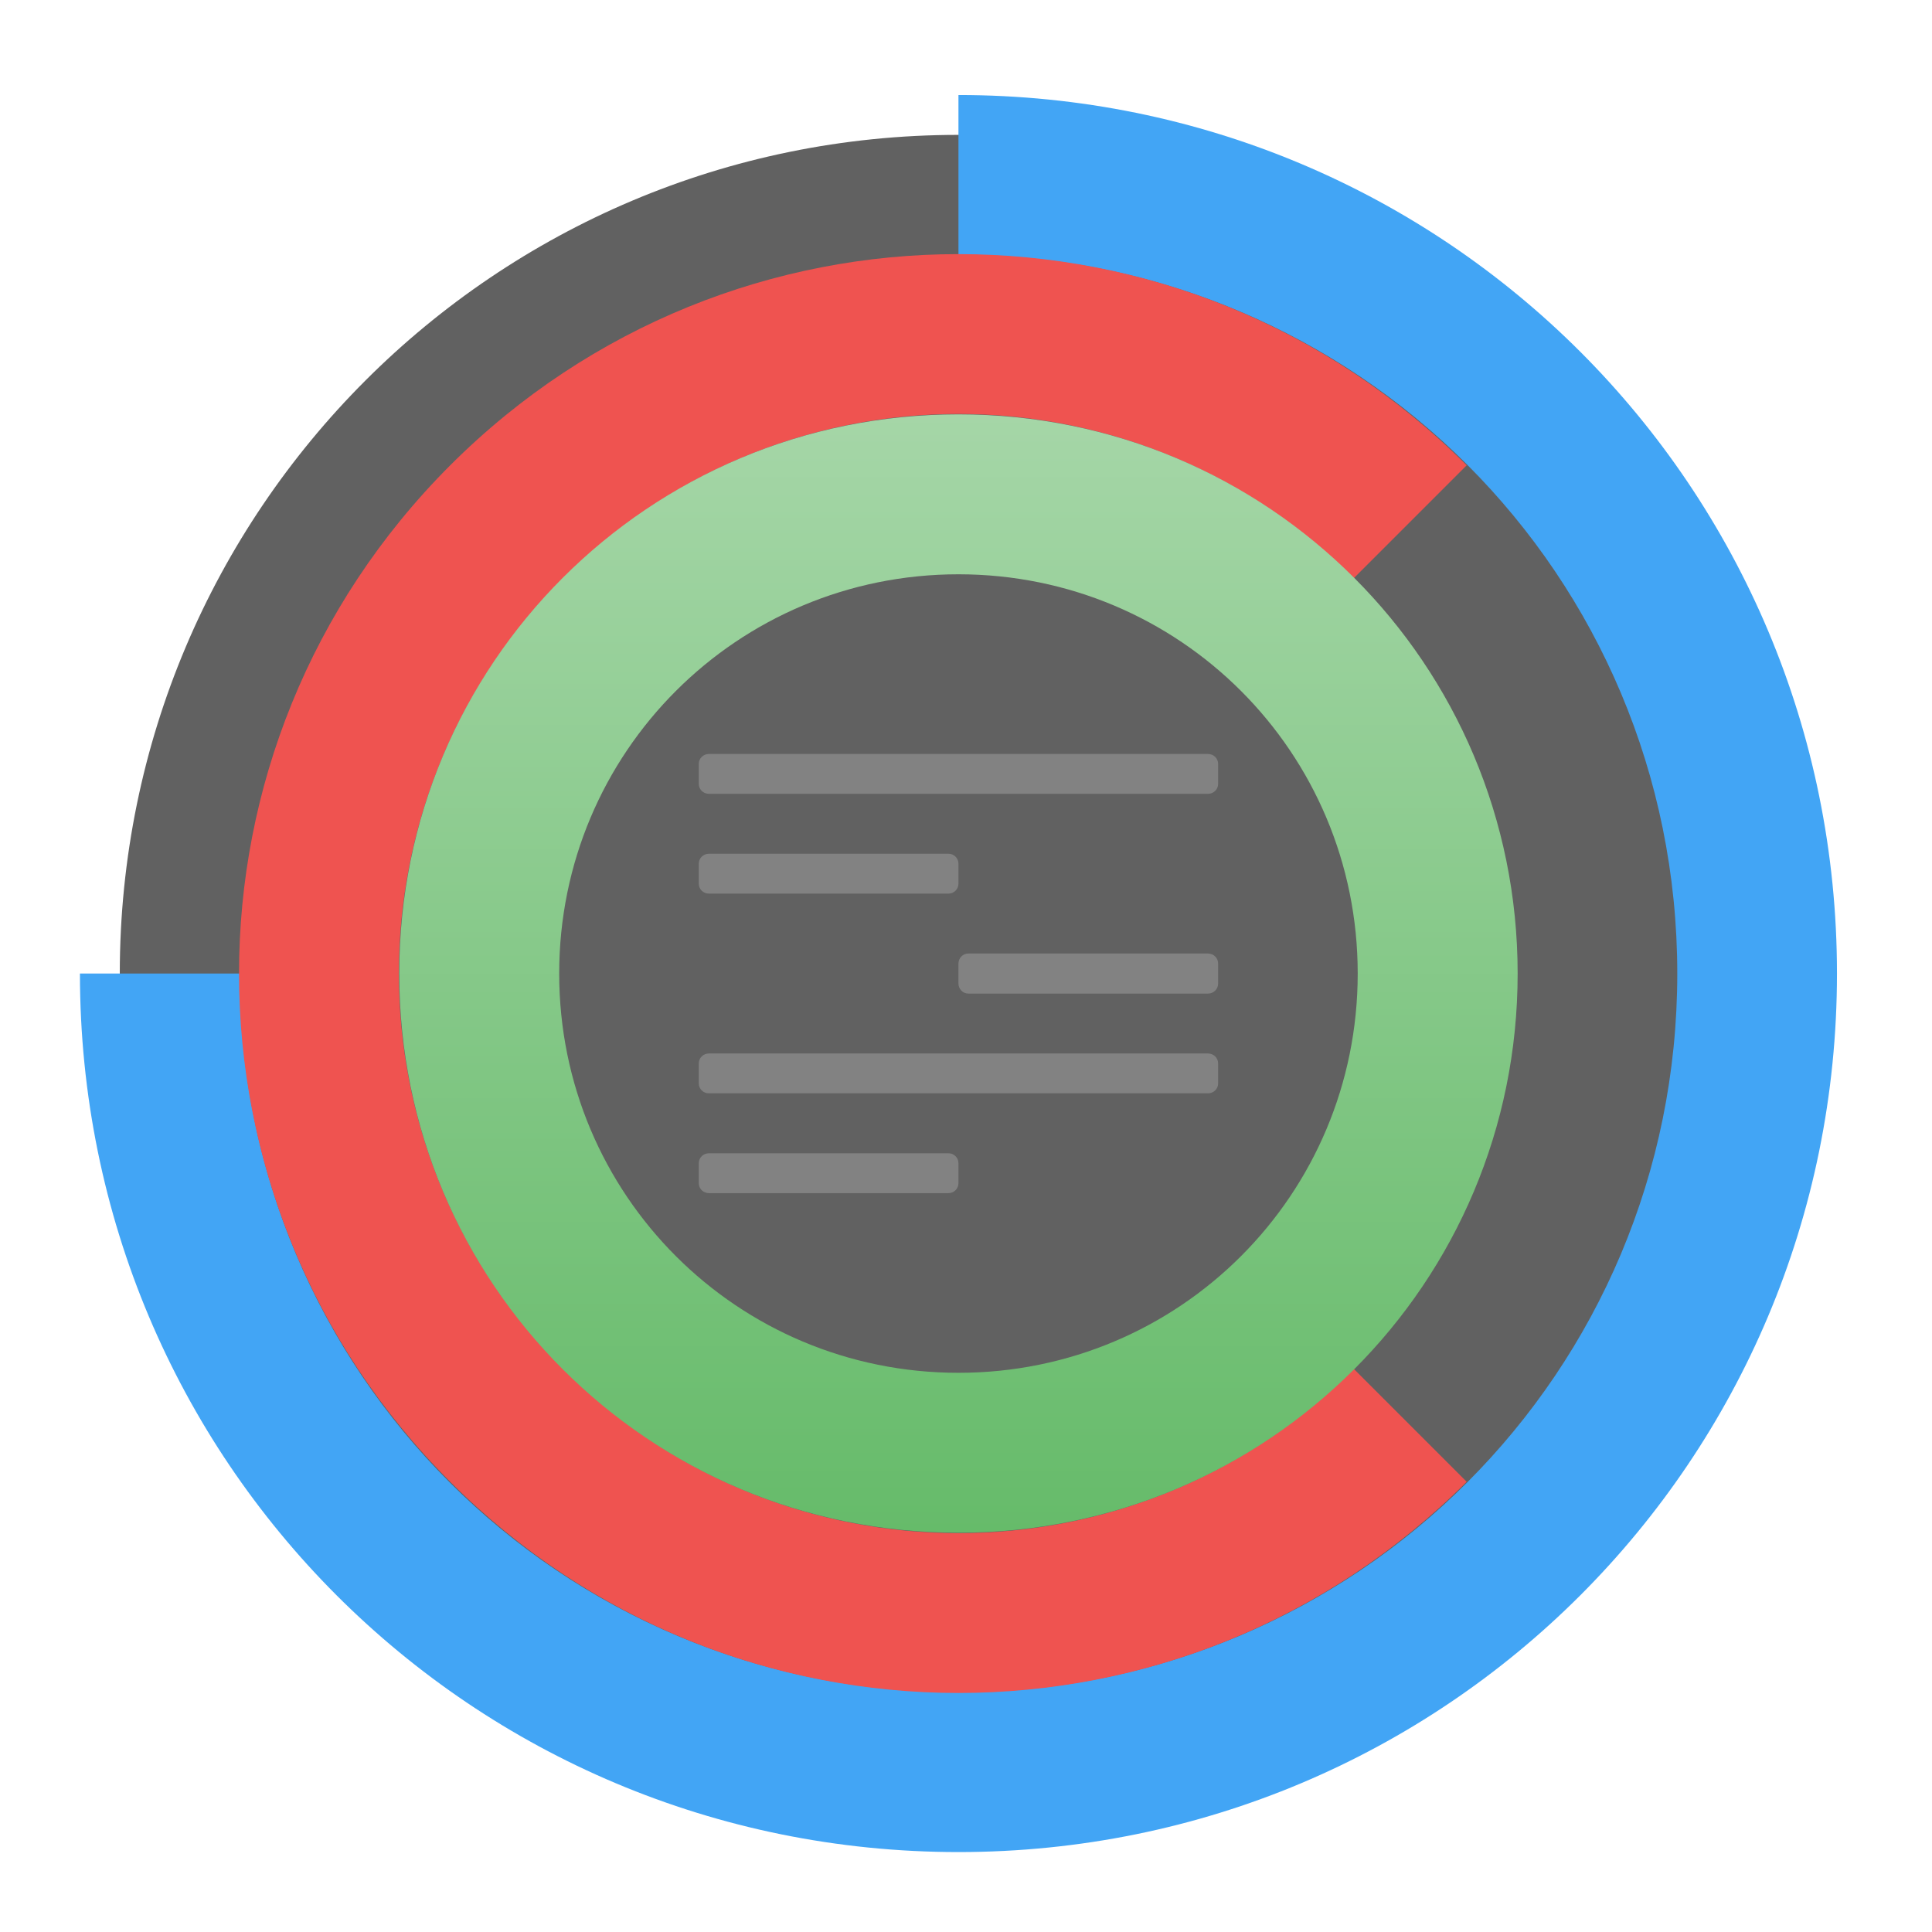
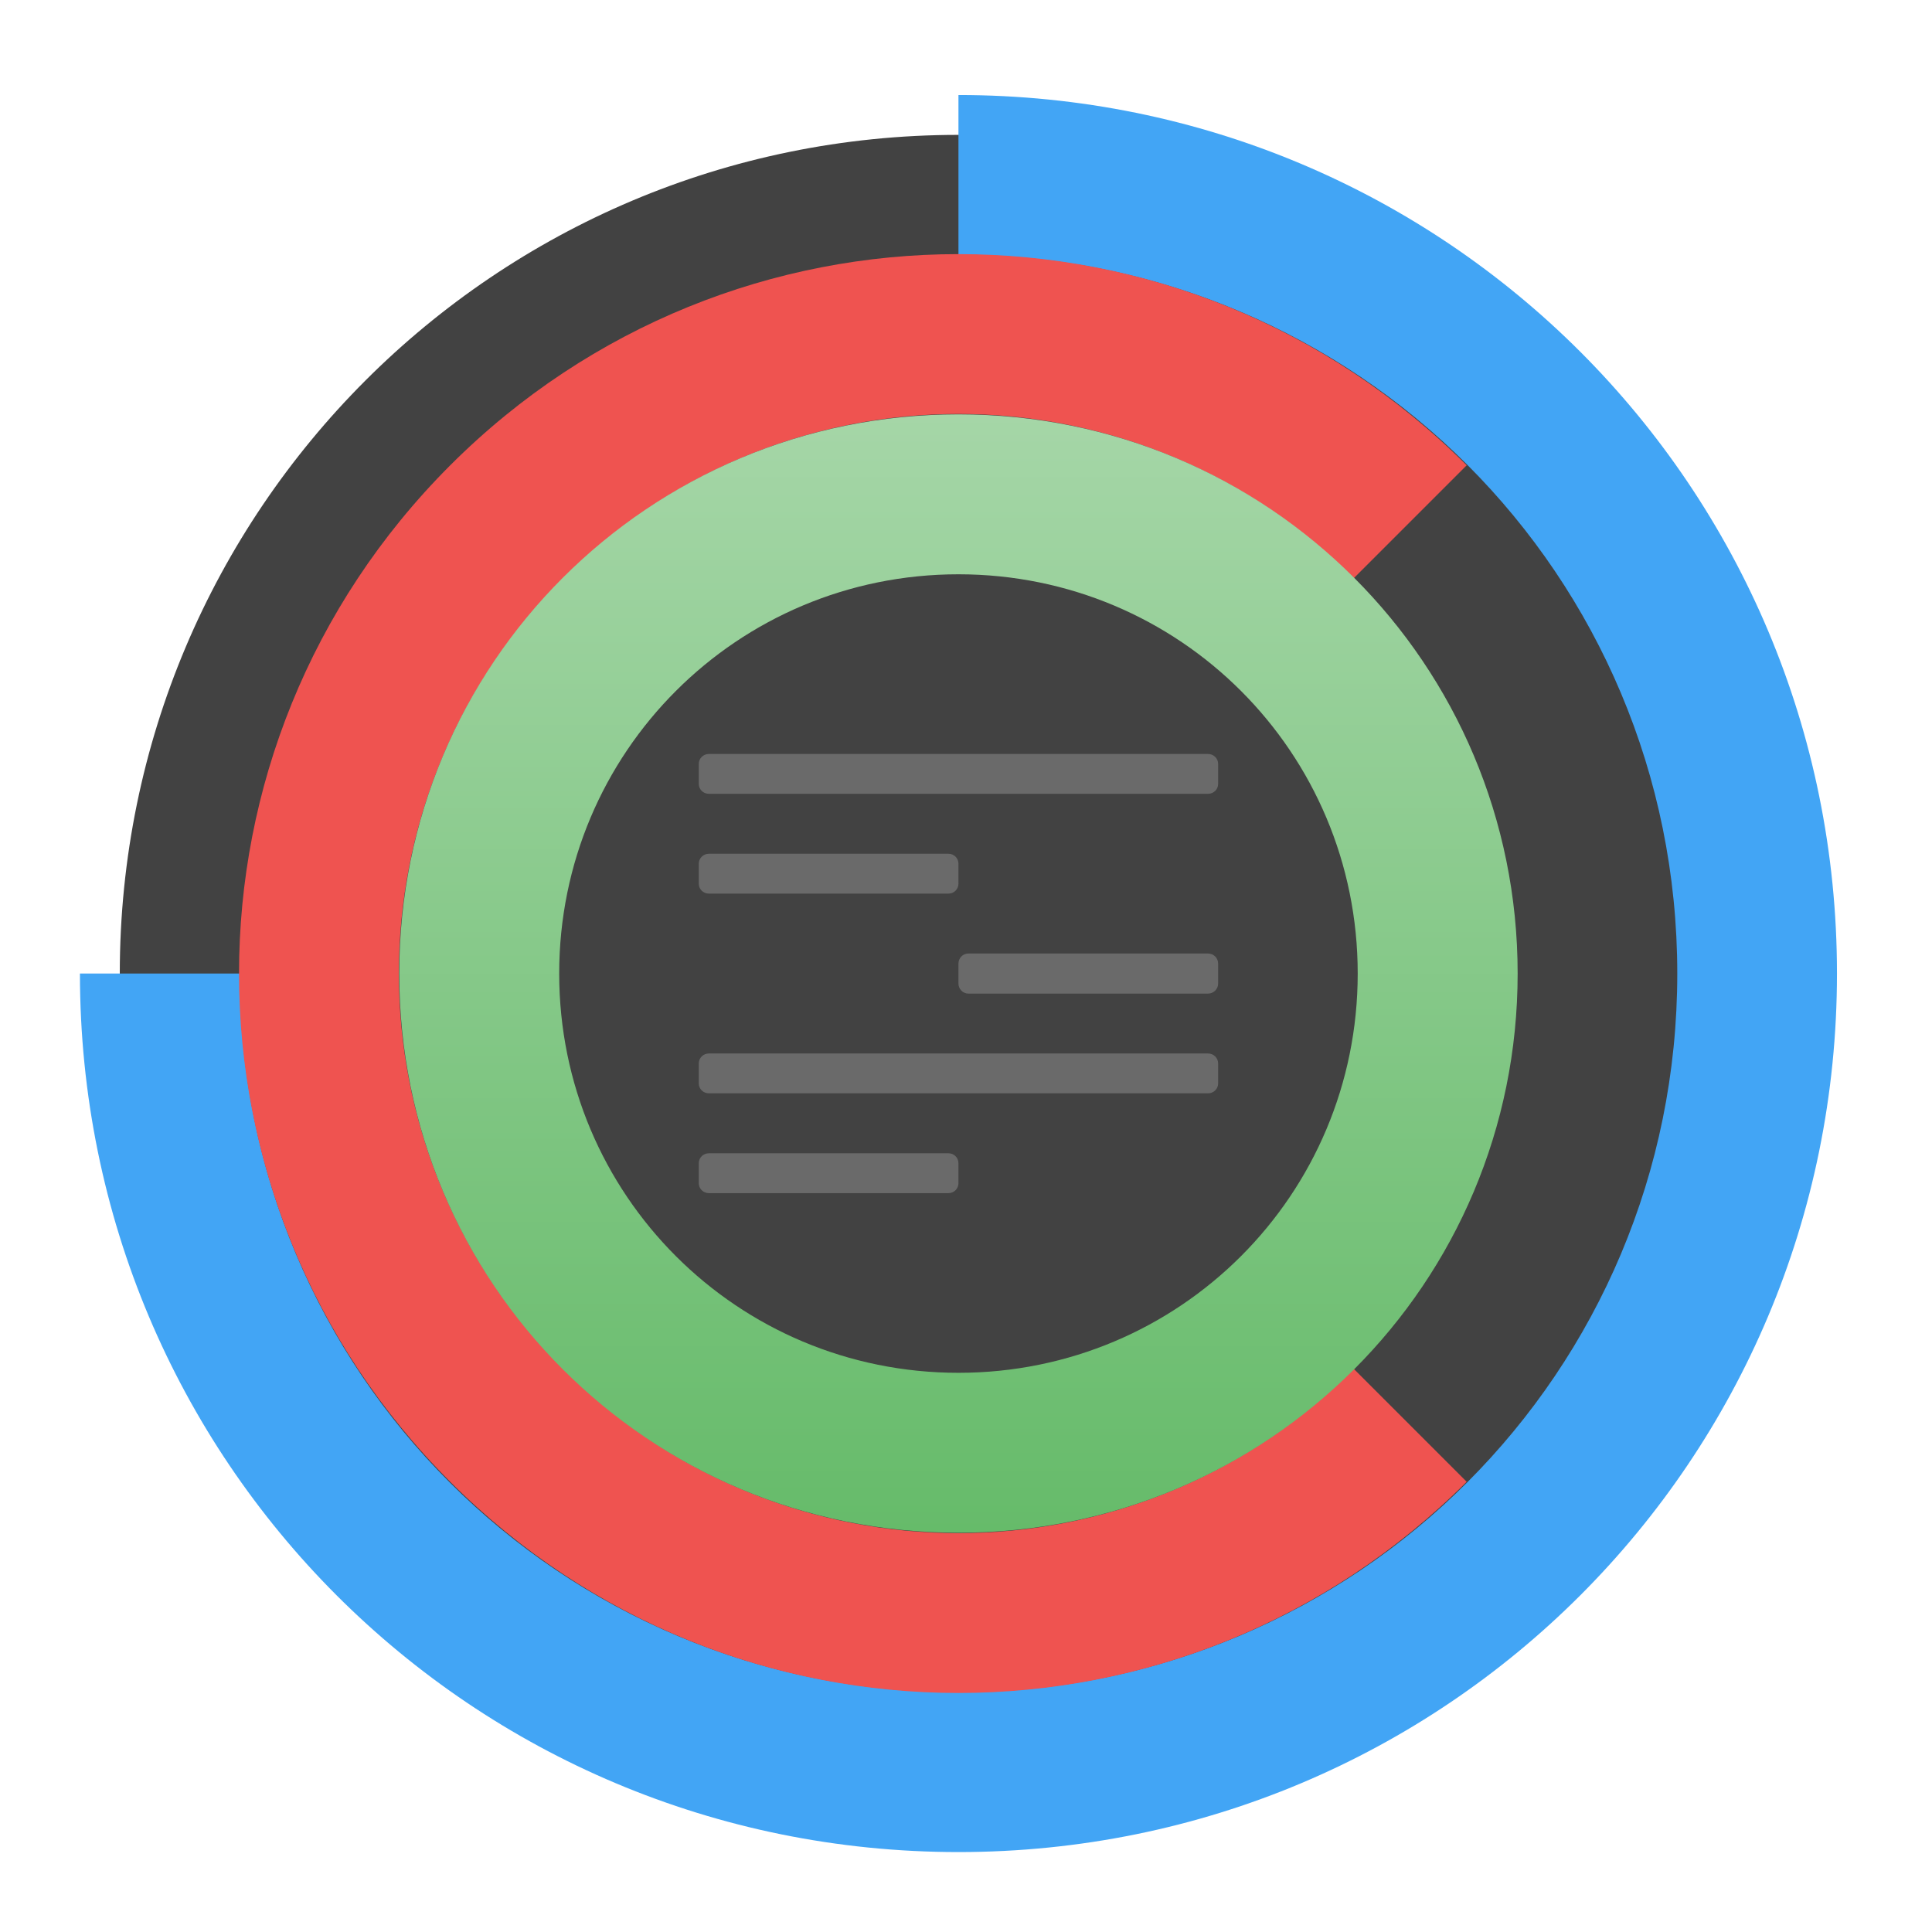
<svg xmlns="http://www.w3.org/2000/svg" width="32px" height="32px" viewBox="0 0 32 32" version="1.1">
  <defs>
    <linearGradient id="linear0" gradientUnits="userSpaceOnUse" x1="254" y1="233.5" x2="254" y2="-147.5" gradientTransform="matrix(0.0486111,0,0,0.0486111,3.527778,14.03472)">
      <stop offset="0" style="stop-color:rgb(40%,73.333%,41.569%);stop-opacity:1;" />
      <stop offset="1" style="stop-color:rgb(64.706%,83.922%,65.49%);stop-opacity:1;" />
    </linearGradient>
  </defs>
  <g id="surface1">
-     <path style=" stroke:none;fill-rule:nonzero;fill:rgb(38.039%,38.039%,38.039%);fill-opacity:1;" d="M 15.875 2.234 C 23.547 2.234 29.766 8.453 29.766 16.125 C 29.766 23.797 23.547 30.016 15.875 30.016 C 8.203 30.016 1.984 23.797 1.984 16.125 C 1.984 8.453 8.203 2.234 15.875 2.234 Z M 15.875 2.234 " />
+     <path style=" stroke:none;fill-rule:nonzero;fill:rgb(25.882%,25.882%,25.882%);fill-opacity:1;" d="M 15.875 2.234 C 23.547 2.234 29.766 8.453 29.766 16.125 C 29.766 23.797 23.547 30.016 15.875 30.016 C 8.203 30.016 1.984 23.797 1.984 16.125 C 1.984 8.453 8.203 2.234 15.875 2.234 Z M 15.875 2.234 " />
    <path style=" stroke:none;fill-rule:nonzero;fill:rgb(25.882%,64.706%,96.078%);fill-opacity:1;" d="M 15.875 1.574 L 15.875 4.219 C 22.473 4.219 27.781 9.527 27.781 16.125 C 27.781 22.723 22.473 28.031 15.875 28.031 C 9.277 28.031 3.969 22.723 3.969 16.125 L 1.324 16.125 C 1.324 24.188 7.812 30.676 15.875 30.676 C 23.938 30.676 30.426 24.188 30.426 16.125 C 30.426 8.062 23.938 1.574 15.875 1.574 Z M 15.875 1.574 " />
    <path style=" stroke:none;fill-rule:nonzero;fill:rgb(93.725%,32.549%,31.373%);fill-opacity:1;" d="M 24.293 7.707 C 19.629 3.043 12.121 3.043 7.457 7.707 C 2.793 12.371 2.793 19.879 7.457 24.543 C 12.121 29.207 19.629 29.207 24.293 24.543 L 22.422 22.672 C 18.797 26.301 12.953 26.301 9.328 22.672 C 5.699 19.047 5.699 13.203 9.328 9.578 C 12.953 5.949 18.797 5.949 22.422 9.578 Z M 24.293 7.707 " />
    <path style=" stroke:none;fill-rule:nonzero;fill:url(#linear0);" d="M 15.875 6.863 C 10.746 6.863 6.613 10.996 6.613 16.125 C 6.613 21.254 10.746 25.387 15.875 25.387 C 21.004 25.387 25.137 21.254 25.137 16.125 C 25.137 10.996 21.004 6.863 15.875 6.863 Z M 15.875 9.512 C 19.539 9.512 22.488 12.461 22.488 16.125 C 22.488 19.789 19.539 22.738 15.875 22.738 C 12.211 22.738 9.262 19.789 9.262 16.125 C 9.262 12.461 12.211 9.512 15.875 9.512 Z M 15.875 9.512 " />
    <path style=" stroke:none;fill-rule:nonzero;fill:rgb(93.333%,93.333%,93.333%);fill-opacity:0.235;" d="M 11.742 14.141 L 15.711 14.141 C 15.801 14.141 15.875 14.215 15.875 14.305 L 15.875 14.637 C 15.875 14.727 15.801 14.801 15.711 14.801 L 11.742 14.801 C 11.648 14.801 11.574 14.727 11.574 14.637 L 11.574 14.305 C 11.574 14.215 11.648 14.141 11.742 14.141 Z M 11.742 14.141 " />
    <path style=" stroke:none;fill-rule:nonzero;fill:rgb(93.333%,93.333%,93.333%);fill-opacity:0.235;" d="M 16.039 15.793 L 20.008 15.793 C 20.102 15.793 20.176 15.867 20.176 15.961 L 20.176 16.289 C 20.176 16.383 20.102 16.457 20.008 16.457 L 16.039 16.457 C 15.949 16.457 15.875 16.383 15.875 16.289 L 15.875 15.961 C 15.875 15.867 15.949 15.793 16.039 15.793 Z M 16.039 15.793 " />
    <path style=" stroke:none;fill-rule:nonzero;fill:rgb(93.333%,93.333%,93.333%);fill-opacity:0.235;" d="M 11.742 17.449 L 20.008 17.449 C 20.102 17.449 20.176 17.523 20.176 17.613 L 20.176 17.945 C 20.176 18.035 20.102 18.109 20.008 18.109 L 11.742 18.109 C 11.648 18.109 11.574 18.035 11.574 17.945 L 11.574 17.613 C 11.574 17.523 11.648 17.449 11.742 17.449 Z M 11.742 17.449 " />
    <path style=" stroke:none;fill-rule:nonzero;fill:rgb(93.333%,93.333%,93.333%);fill-opacity:0.235;" d="M 11.742 12.488 L 20.008 12.488 C 20.102 12.488 20.176 12.562 20.176 12.652 L 20.176 12.984 C 20.176 13.074 20.102 13.148 20.008 13.148 L 11.742 13.148 C 11.648 13.148 11.574 13.074 11.574 12.984 L 11.574 12.652 C 11.574 12.562 11.648 12.488 11.742 12.488 Z M 11.742 12.488 " />
    <path style=" stroke:none;fill-rule:nonzero;fill:rgb(93.333%,93.333%,93.333%);fill-opacity:0.235;" d="M 11.742 19.102 L 15.711 19.102 C 15.801 19.102 15.875 19.176 15.875 19.266 L 15.875 19.598 C 15.875 19.688 15.801 19.762 15.711 19.762 L 11.742 19.762 C 11.648 19.762 11.574 19.688 11.574 19.598 L 11.574 19.266 C 11.574 19.176 11.648 19.102 11.742 19.102 Z M 11.742 19.102 " />
  </g>
</svg>
